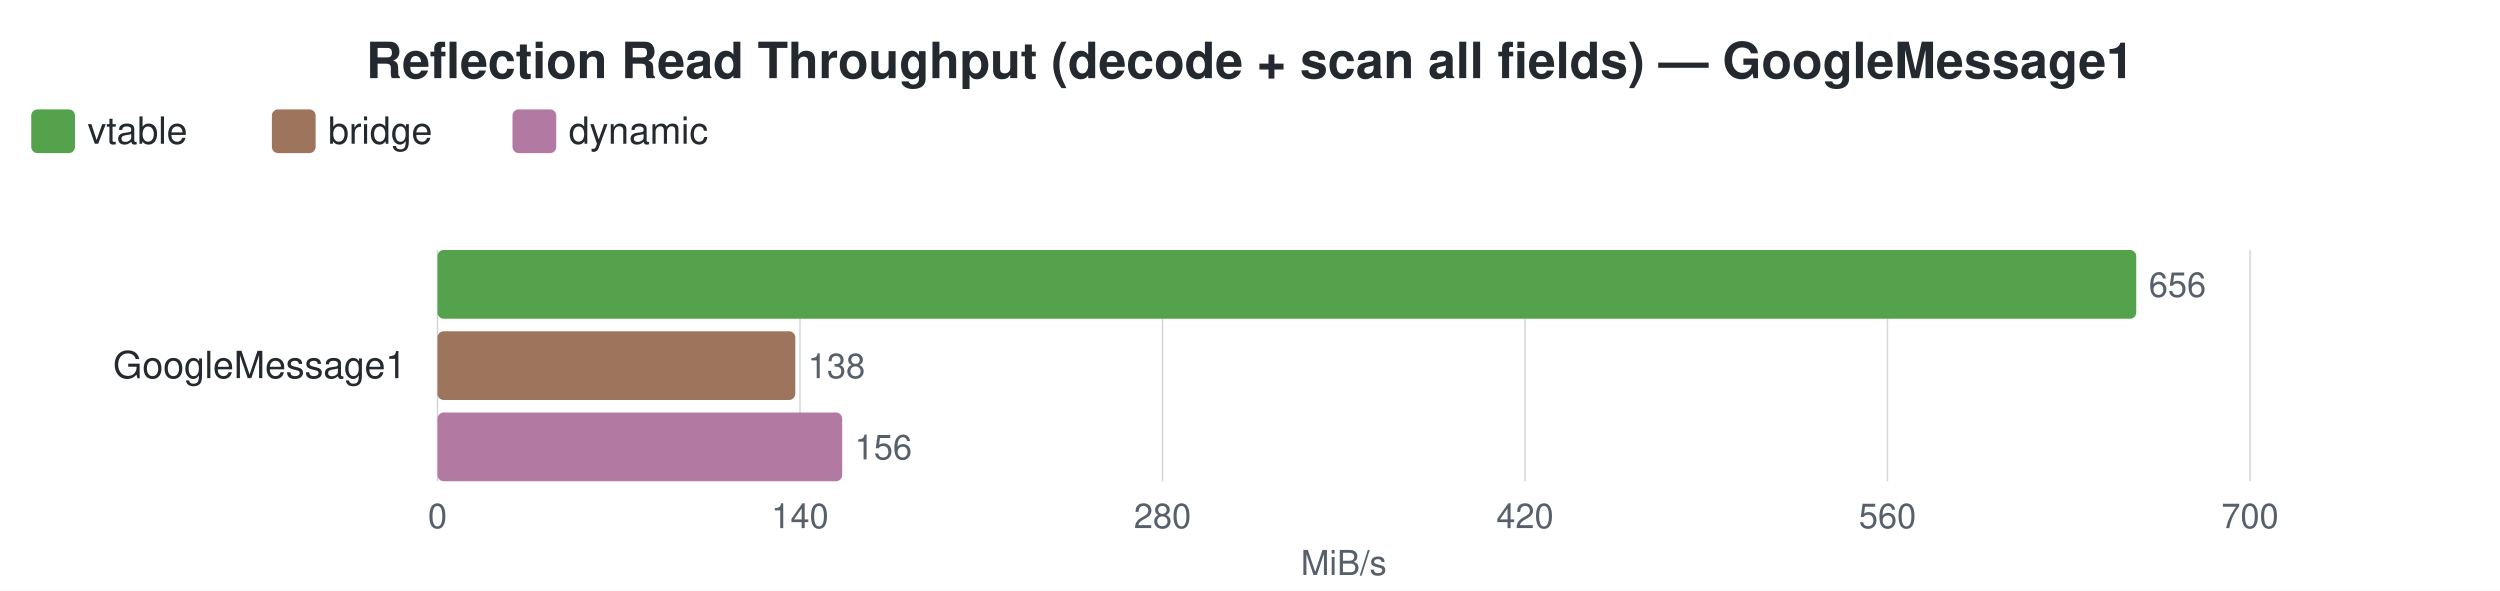
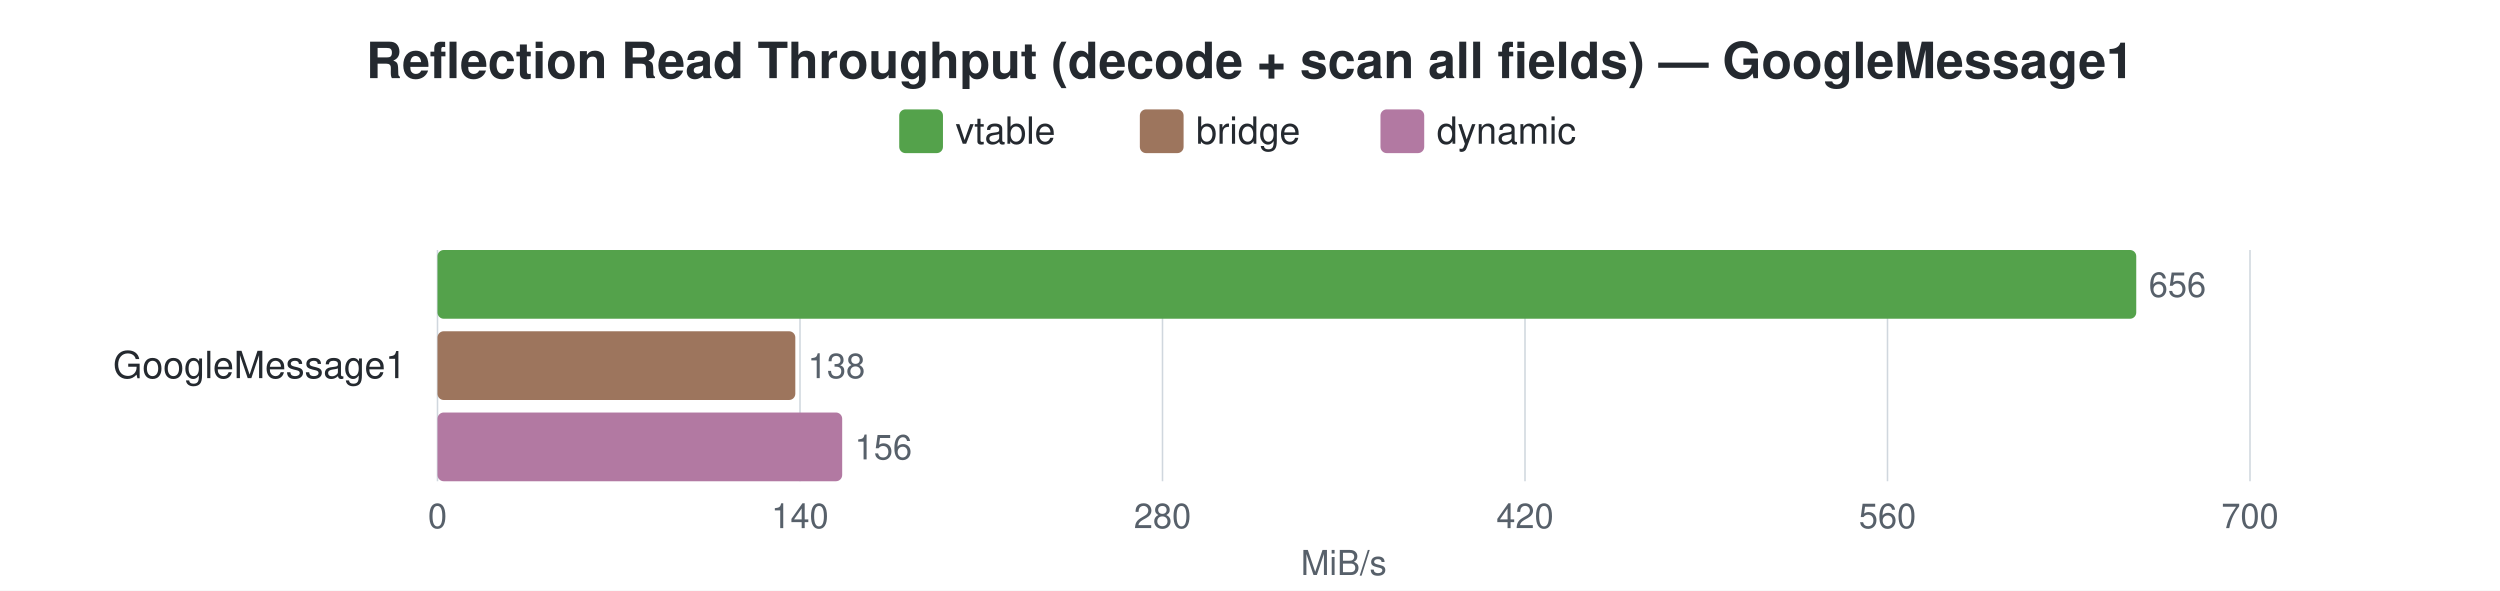
<svg xmlns="http://www.w3.org/2000/svg" width="800" height="189" viewBox="0 0 800 189">
  <style>
    text { font-family: -apple-system, BlinkMacSystemFont, "Segoe UI", Helvetica, Arial, sans-serif; }
    .title { font-size: 16px; font-weight: 600; fill: #24292f; }
    .label { font-size: 12px; fill: #24292f; }
    .value { font-size: 11px; fill: #57606a; }
    .axis-label { font-size: 11px; fill: #57606a; }
    .legend-text { font-size: 12px; fill: #24292f; }
    .grid { stroke: #d0d7de; stroke-width: 0.5; }
  </style>
  <rect width="100%" height="100%" fill="white" />
  <text x="400.0" y="25" text-anchor="middle" class="title">Reflection Read Throughput (decode + scan all fields) — GoogleMessage1</text>
-   <rect x="10" y="35" width="14" height="14" rx="2" fill="#54A24B" />
-   <text x="28" y="46" class="legend-text">vtable</text>
-   <rect x="87" y="35" width="14" height="14" rx="2" fill="#9D755D" />
-   <text x="105" y="46" class="legend-text">bridge</text>
-   <rect x="164" y="35" width="14" height="14" rx="2" fill="#B279A2" />
-   <text x="182" y="46" class="legend-text">dynamic</text>
+   <rect x="287.75" y="35" width="14" height="14" rx="2" fill="#54A24B" />
+   <text x="305.75" y="46" class="legend-text">vtable</text>
+   <rect x="364.75" y="35" width="14" height="14" rx="2" fill="#9D755D" />
+   <text x="382.75" y="46" class="legend-text">bridge</text>
+   <rect x="441.75" y="35" width="14" height="14" rx="2" fill="#B279A2" />
+   <text x="459.75" y="46" class="legend-text">dynamic</text>
  <line x1="140.0" y1="80" x2="140.0" y2="154" class="grid" />
  <text x="140.0" y="169" text-anchor="middle" class="axis-label">0</text>
  <line x1="256.0" y1="80" x2="256.0" y2="154" class="grid" />
  <text x="256.0" y="169" text-anchor="middle" class="axis-label">140</text>
  <line x1="372.0" y1="80" x2="372.0" y2="154" class="grid" />
  <text x="372.0" y="169" text-anchor="middle" class="axis-label">280</text>
  <line x1="488.0" y1="80" x2="488.0" y2="154" class="grid" />
  <text x="488.0" y="169" text-anchor="middle" class="axis-label">420</text>
  <line x1="604.0" y1="80" x2="604.0" y2="154" class="grid" />
  <text x="604.0" y="169" text-anchor="middle" class="axis-label">560</text>
  <line x1="720.0" y1="80" x2="720.0" y2="154" class="grid" />
  <text x="720.0" y="169" text-anchor="middle" class="axis-label">700</text>
  <text x="430.0" y="184" text-anchor="middle" class="axis-label">MiB/s</text>
  <text x="130" y="121.0" text-anchor="end" class="label">GoogleMessage1</text>
  <rect x="140" y="80.0" width="543.6" height="22" rx="2" fill="#54A24B" />
  <text x="687.6" y="95.0" class="value">656</text>
  <rect x="140" y="106.0" width="114.5" height="22" rx="2" fill="#9D755D" />
  <text x="258.5" y="121.0" class="value">138</text>
  <rect x="140" y="132.0" width="129.5" height="22" rx="2" fill="#B279A2" />
  <text x="273.5" y="147.0" class="value">156</text>
</svg>
